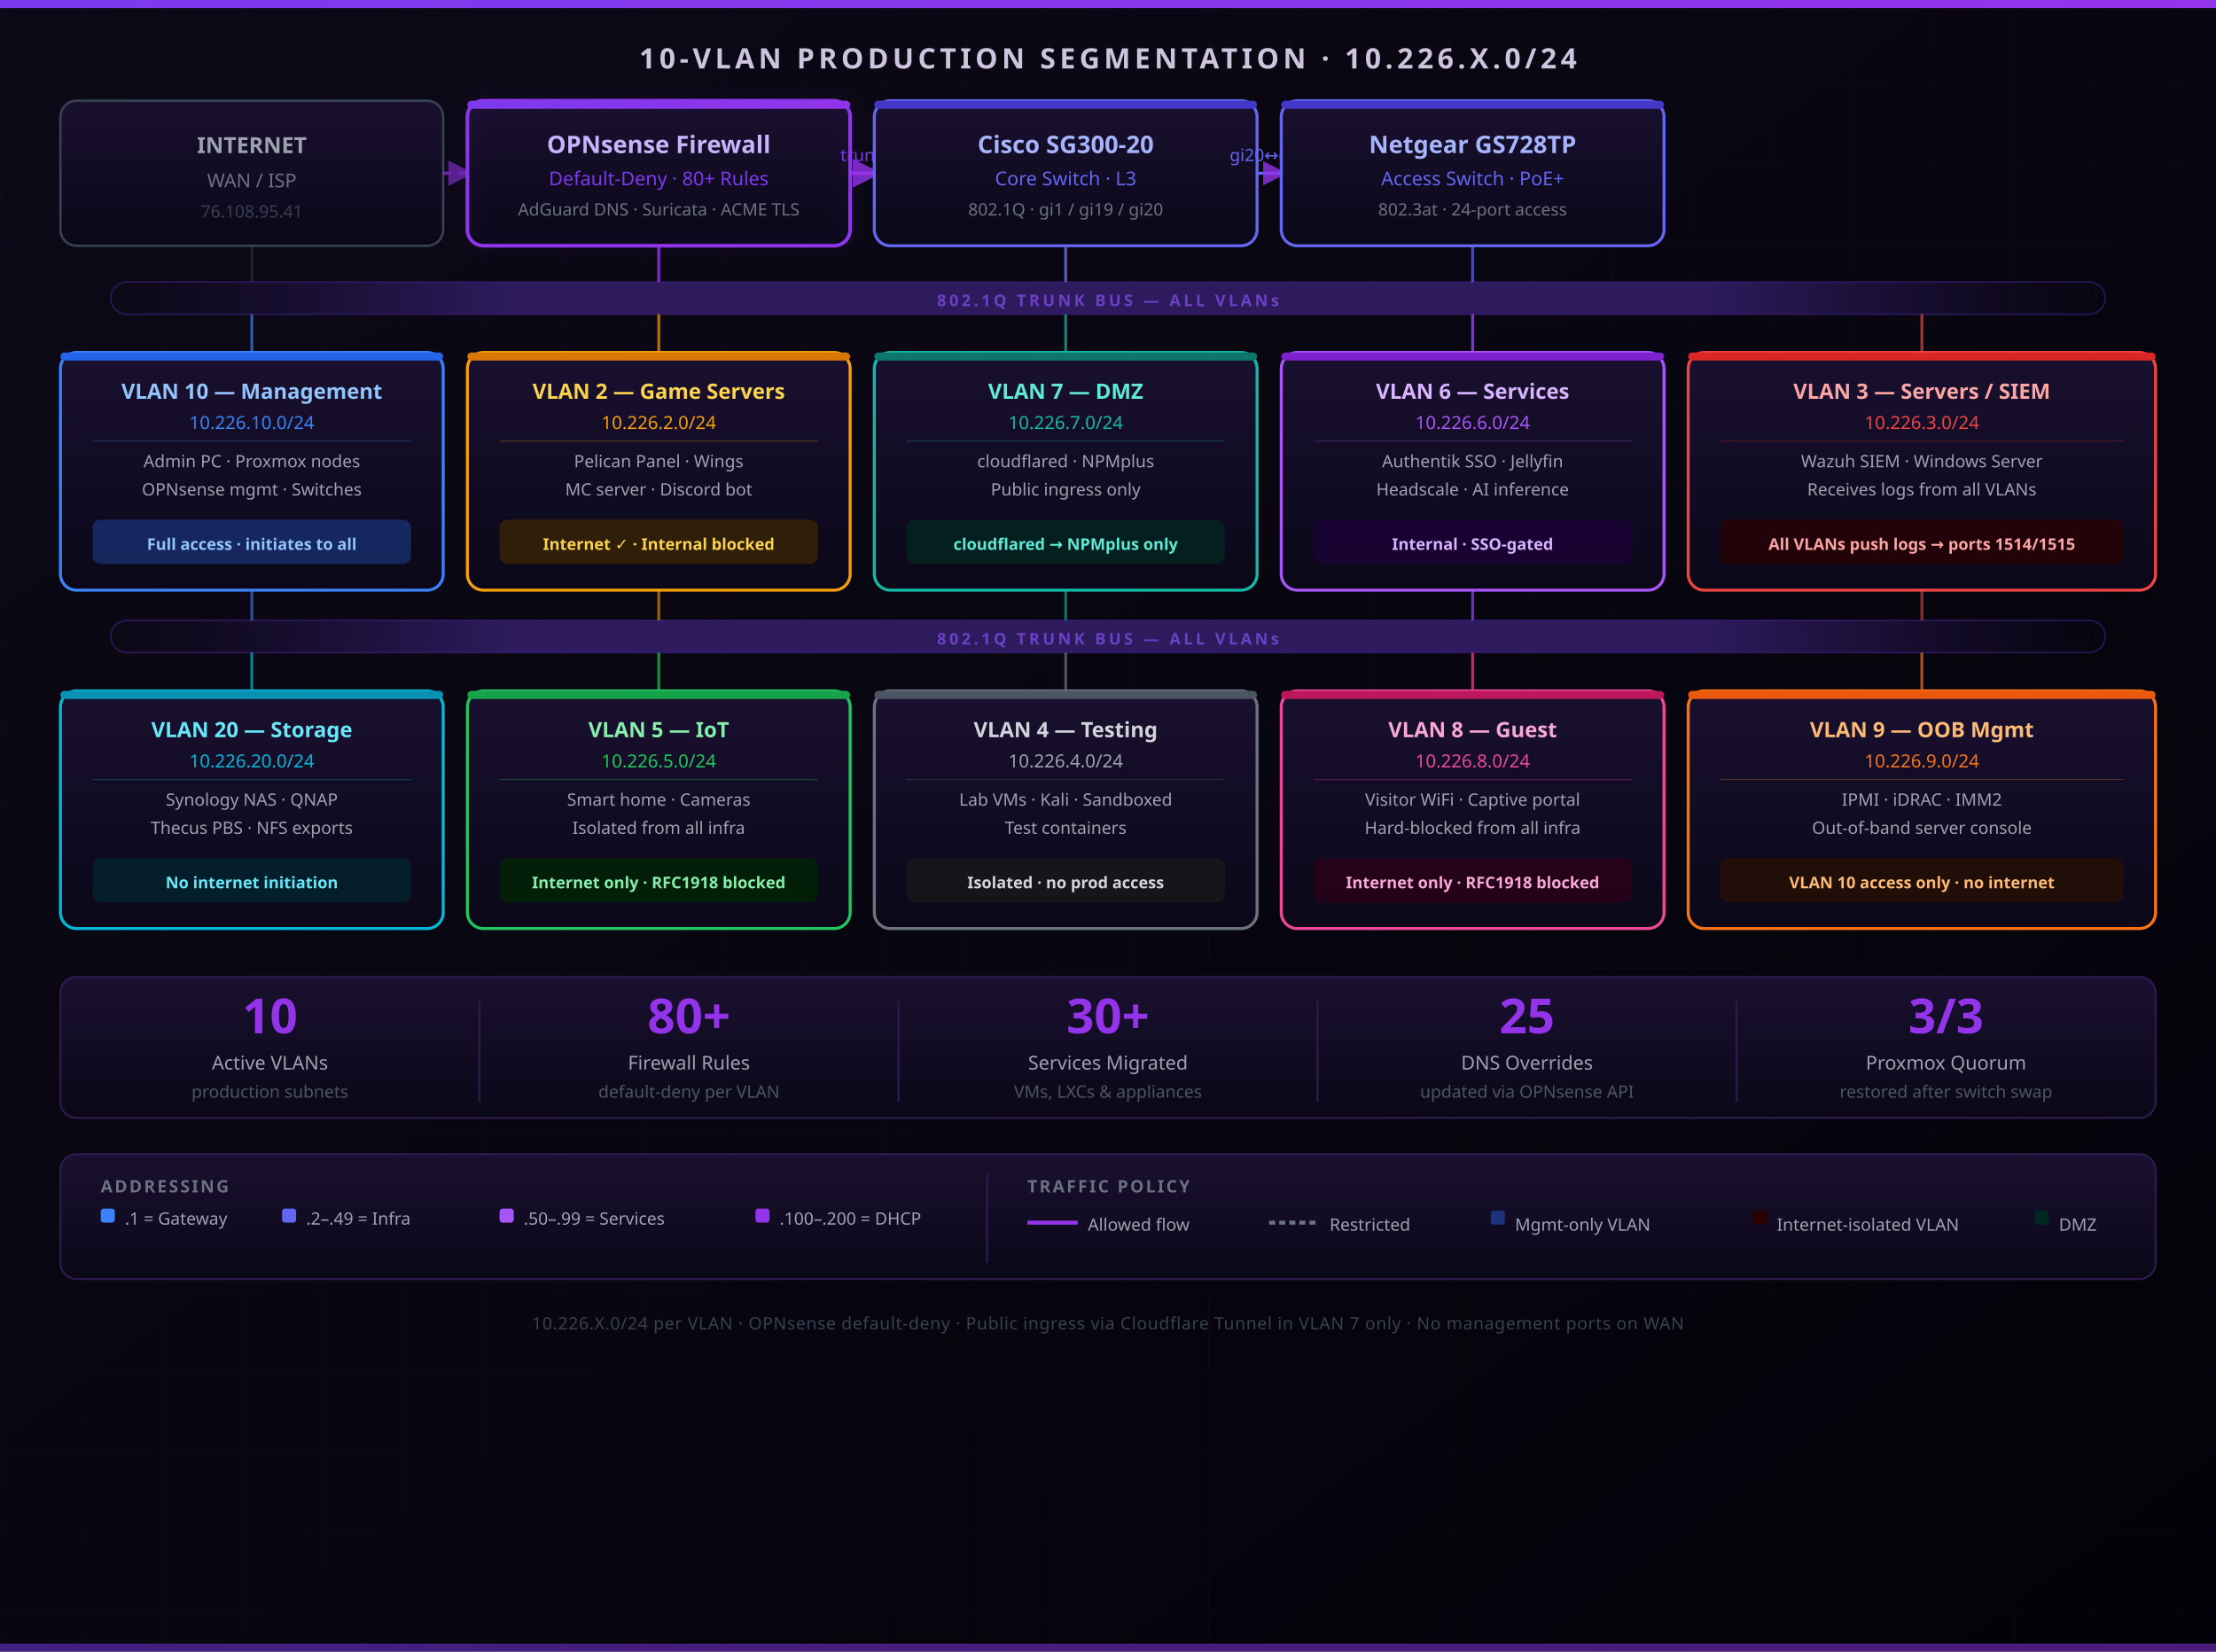
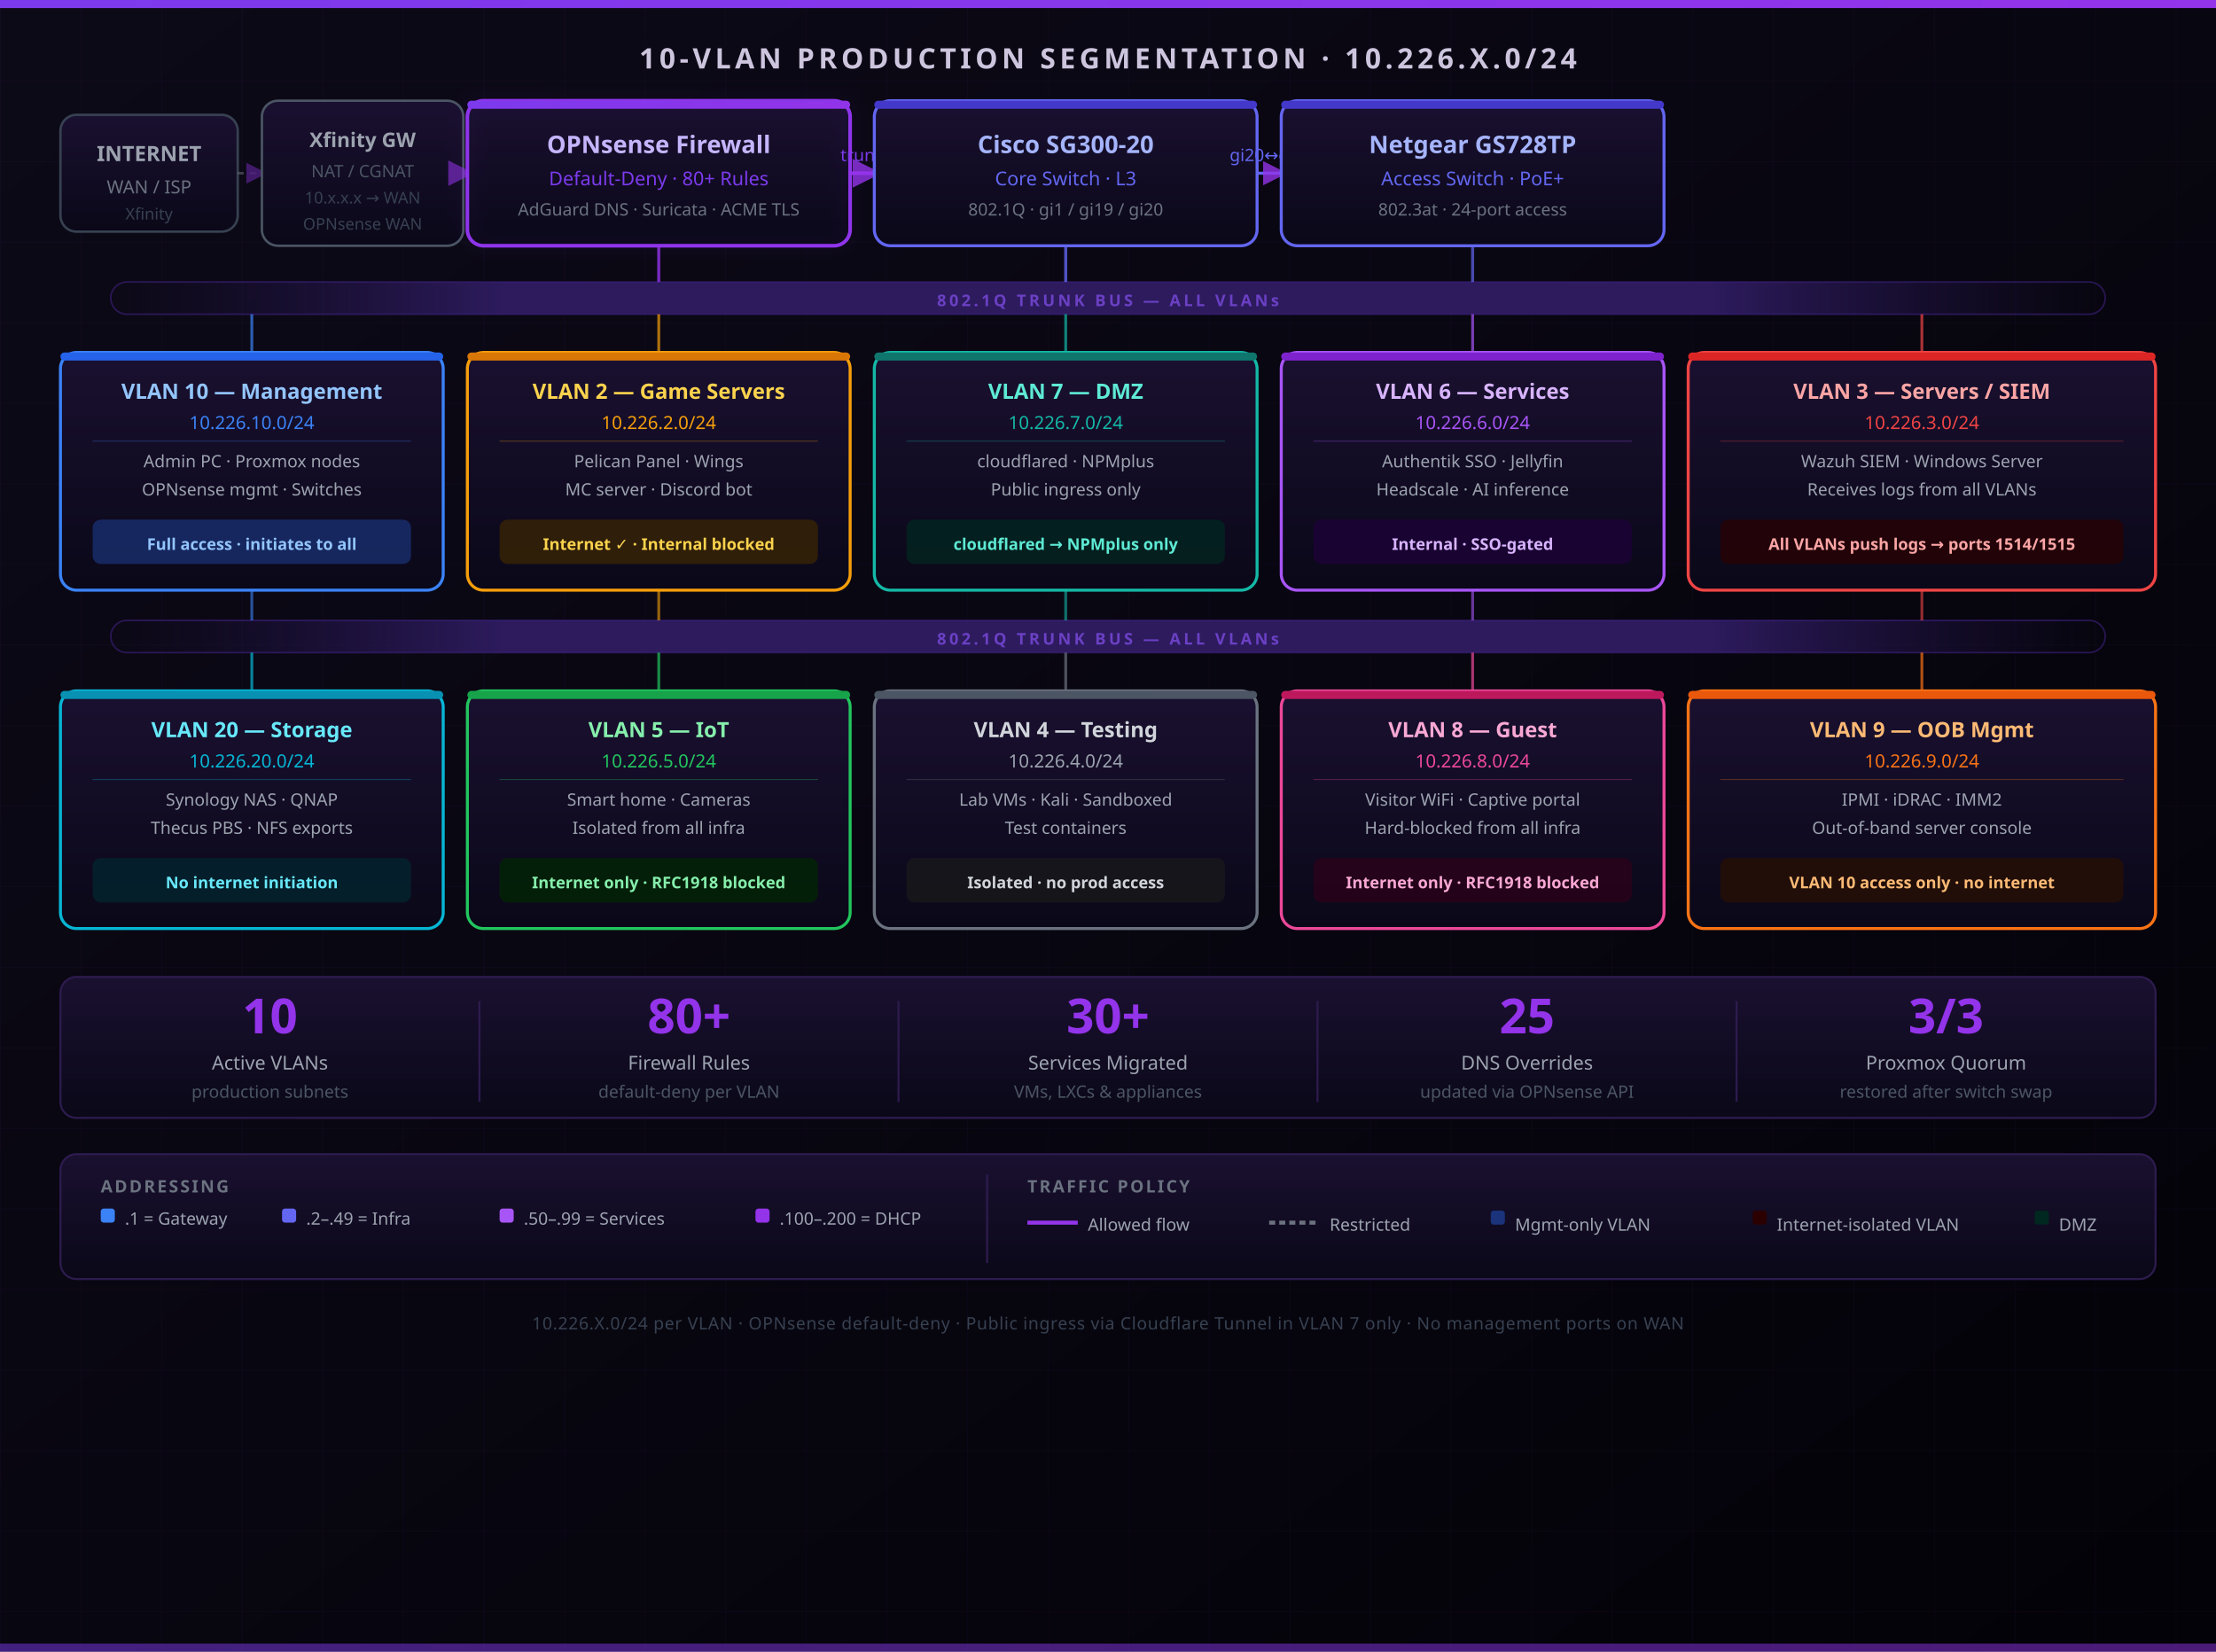
<svg xmlns="http://www.w3.org/2000/svg" width="1100" height="820" viewBox="0 0 1100 820" font-family="'Segoe UI', system-ui, sans-serif">
  <defs>
    <linearGradient id="bg" x1="0" y1="0" x2="1" y2="1" gradientUnits="objectBoundingBox">
      <stop offset="0%" stop-color="#0d0a18" />
      <stop offset="100%" stop-color="#030208" />
    </linearGradient>
    <linearGradient id="cardg" x1="0" y1="0" x2="0" y2="1" gradientUnits="objectBoundingBox">
      <stop offset="0%" stop-color="#1a1030" />
      <stop offset="100%" stop-color="#0a0818" />
    </linearGradient>
    <linearGradient id="purpleBar" x1="0" y1="0" x2="1" y2="0" gradientUnits="objectBoundingBox">
      <stop offset="0%" stop-color="#7c3aed" />
      <stop offset="100%" stop-color="#9333ea" />
    </linearGradient>
    <linearGradient id="busBar" x1="0" y1="0" x2="1" y2="0" gradientUnits="objectBoundingBox">
      <stop offset="0%" stop-color="#1e1040" stop-opacity="0" />
      <stop offset="20%" stop-color="#2d1b5e" />
      <stop offset="80%" stop-color="#2d1b5e" />
      <stop offset="100%" stop-color="#1e1040" stop-opacity="0" />
    </linearGradient>
    <pattern id="grid" width="40" height="40" patternUnits="userSpaceOnUse">
      <path d="M 40 0 L 0 0 0 40" fill="none" stroke="#9333ea" stroke-width="0.15" opacity="0.2" />
    </pattern>
    <filter id="softglow">
      <feGaussianBlur in="SourceGraphic" stdDeviation="5" result="b" />
      <feMerge>
        <feMergeNode in="b" />
        <feMergeNode in="SourceGraphic" />
      </feMerge>
    </filter>
    <marker id="arr" markerWidth="8" markerHeight="8" refX="6" refY="4" orient="auto">
      <path d="M0,0 L0,8 L8,4 z" fill="#9333ea" opacity="0.8" />
    </marker>
    <marker id="arrteal" markerWidth="8" markerHeight="8" refX="6" refY="4" orient="auto">
      <path d="M0,0 L0,8 L8,4 z" fill="#14b8a6" opacity="0.8" />
    </marker>
  </defs>
  <rect width="1100" height="820" fill="url(#bg)" />
  <rect width="1100" height="820" fill="url(#grid)" />
  <rect x="0" y="0" width="1100" height="4" fill="url(#purpleBar)" />
  <text x="550" y="34" text-anchor="middle" fill="#e2d9f3" font-size="14" font-weight="700" letter-spacing="2" opacity="0.9">10-VLAN PRODUCTION SEGMENTATION  ·  10.226.X.0/24</text>
-   <rect x="30" y="50" width="190" height="72" rx="8" fill="url(#cardg)" stroke="#374151" stroke-width="1.2" />
-   <text x="125" y="76" text-anchor="middle" fill="#9ca3af" font-size="11" font-weight="700">INTERNET</text>
-   <text x="125" y="93" text-anchor="middle" fill="#6b7280" font-size="9.5">WAN / ISP</text>
-   <text x="125" y="108" text-anchor="middle" fill="#374151" font-size="8.5">76.108.95.41</text>
-   <line x1="220" y1="86" x2="232" y2="86" stroke="#9333ea" stroke-width="1.6" stroke-dasharray="4,3" marker-end="url(#arr)" opacity="0.7" />
+   <rect x="30" y="57" width="88" height="58" rx="8" fill="url(#cardg)" stroke="#374151" stroke-width="1.2" />
+   <text x="74" y="80" text-anchor="middle" fill="#9ca3af" font-size="10.5" font-weight="700">INTERNET</text>
+   <text x="74" y="96" text-anchor="middle" fill="#6b7280" font-size="9">WAN / ISP</text>
+   <text x="74" y="109" text-anchor="middle" fill="#374151" font-size="8">Xfinity</text>
+   <line x1="118" y1="86" x2="130" y2="86" stroke="#6b7280" stroke-width="1.3" stroke-dasharray="3,3" marker-end="url(#arr)" opacity="0.5" />
+   <rect x="130" y="50" width="100" height="72" rx="8" fill="url(#cardg)" stroke="#4b5563" stroke-width="1.2" />
+   <text x="180" y="73" text-anchor="middle" fill="#9ca3af" font-size="10" font-weight="700">Xfinity GW</text>
+   <text x="180" y="88" text-anchor="middle" fill="#4b5563" font-size="8.5">NAT / CGNAT</text>
+   <text x="180" y="101" text-anchor="middle" fill="#374151" font-size="8">10.x.x.x → WAN</text>
+   <text x="180" y="114" text-anchor="middle" fill="#374151" font-size="8">OPNsense WAN</text>
+   <line x1="230" y1="86" x2="232" y2="86" stroke="#9333ea" stroke-width="1.6" stroke-dasharray="4,3" marker-end="url(#arr)" opacity="0.7" />
  <rect x="232" y="50" width="190" height="72" rx="8" fill="url(#cardg)" stroke="#9333ea" stroke-width="1.8" />
  <rect x="232" y="50" width="190" height="4" rx="2" fill="url(#purpleBar)" />
  <rect x="232" y="50" width="190" height="72" rx="8" fill="none" stroke="#7c3aed" stroke-width="1" opacity="0.3" filter="url(#softglow)" />
  <text x="327" y="76" text-anchor="middle" fill="#c4b5fd" font-size="12" font-weight="700">OPNsense Firewall</text>
  <text x="327" y="92" text-anchor="middle" fill="#7c3aed" font-size="9.5">Default-Deny · 80+ Rules</text>
  <text x="327" y="107" text-anchor="middle" fill="#6b7280" font-size="8.5">AdGuard DNS · Suricata · ACME TLS</text>
  <line x1="422" y1="86" x2="434" y2="86" stroke="#9333ea" stroke-width="1.8" marker-end="url(#arr)" />
  <text x="428" y="80" text-anchor="middle" fill="#7c3aed" font-size="8.5">trunk</text>
  <rect x="434" y="50" width="190" height="72" rx="8" fill="url(#cardg)" stroke="#6366f1" stroke-width="1.5" />
  <rect x="434" y="50" width="190" height="4" rx="2" fill="#4338ca" />
  <text x="529" y="76" text-anchor="middle" fill="#a5b4fc" font-size="12" font-weight="700">Cisco SG300-20</text>
  <text x="529" y="92" text-anchor="middle" fill="#6366f1" font-size="9.5">Core Switch · L3</text>
  <text x="529" y="107" text-anchor="middle" fill="#6b7280" font-size="8.5">802.1Q · gi1 / gi19 / gi20</text>
  <line x1="624" y1="86" x2="636" y2="86" stroke="#6366f1" stroke-width="1.5" marker-end="url(#arr)" />
  <text x="630" y="80" text-anchor="middle" fill="#6366f1" font-size="8.5">gi20↔g23</text>
  <rect x="636" y="50" width="190" height="72" rx="8" fill="url(#cardg)" stroke="#6366f1" stroke-width="1.5" />
  <rect x="636" y="50" width="190" height="4" rx="2" fill="#4338ca" />
  <text x="731" y="76" text-anchor="middle" fill="#a5b4fc" font-size="12" font-weight="700">Netgear GS728TP</text>
  <text x="731" y="92" text-anchor="middle" fill="#6366f1" font-size="9.5">Access Switch · PoE+</text>
  <text x="731" y="107" text-anchor="middle" fill="#6b7280" font-size="8.5">802.3at · 24-port access</text>
  <rect x="55" y="140" width="990" height="16" rx="8" fill="url(#busBar)" />
  <rect x="55" y="140" width="990" height="16" rx="8" fill="none" stroke="#3d2080" stroke-width="0.8" opacity="0.6" />
  <text x="550" y="152" text-anchor="middle" fill="#6b40c4" font-size="8" font-weight="600" letter-spacing="1.5">802.1Q TRUNK BUS — ALL VLANs</text>
-   <line x1="125" y1="122" x2="125" y2="140" stroke="#374151" stroke-width="1.2" opacity="0.5" />
  <line x1="327" y1="122" x2="327" y2="140" stroke="#9333ea" stroke-width="1.5" opacity="0.8" />
  <line x1="529" y1="122" x2="529" y2="140" stroke="#6366f1" stroke-width="1.5" opacity="0.8" />
  <line x1="731" y1="122" x2="731" y2="140" stroke="#6366f1" stroke-width="1.5" opacity="0.7" />
  <line x1="125" y1="156" x2="125" y2="175" stroke="#3b82f6" stroke-width="1.4" opacity="0.7" />
  <line x1="327" y1="156" x2="327" y2="175" stroke="#f59e0b" stroke-width="1.4" opacity="0.7" />
  <line x1="529" y1="156" x2="529" y2="175" stroke="#14b8a6" stroke-width="1.4" opacity="0.7" />
  <line x1="731" y1="156" x2="731" y2="175" stroke="#a855f7" stroke-width="1.4" opacity="0.7" />
  <line x1="954" y1="156" x2="954" y2="175" stroke="#ef4444" stroke-width="1.4" opacity="0.7" />
  <rect x="30" y="175" width="190" height="118" rx="8" fill="url(#cardg)" stroke="#3b82f6" stroke-width="1.5" />
  <rect x="30" y="175" width="190" height="4" rx="2" fill="#2563eb" />
  <text x="125" y="198" text-anchor="middle" fill="#93c5fd" font-size="10.5" font-weight="700">VLAN 10 — Management</text>
  <text x="125" y="213" text-anchor="middle" fill="#3b82f6" font-size="9">10.226.10.0/24</text>
  <line x1="46" y1="219" x2="204" y2="219" stroke="#3b82f6" stroke-width="0.5" opacity="0.3" />
  <text x="125" y="232" text-anchor="middle" fill="#9ca3af" font-size="8.5">Admin PC · Proxmox nodes</text>
  <text x="125" y="246" text-anchor="middle" fill="#9ca3af" font-size="8.5">OPNsense mgmt · Switches</text>
  <rect x="46" y="258" width="158" height="22" rx="4" fill="#1a337a" opacity="0.7" />
  <text x="125" y="273" text-anchor="middle" fill="#93c5fd" font-size="8" font-weight="600">Full access · initiates to all</text>
  <rect x="232" y="175" width="190" height="118" rx="8" fill="url(#cardg)" stroke="#f59e0b" stroke-width="1.5" />
  <rect x="232" y="175" width="190" height="4" rx="2" fill="#d97706" />
  <text x="327" y="198" text-anchor="middle" fill="#fcd34d" font-size="10.5" font-weight="700">VLAN 2 — Game Servers</text>
  <text x="327" y="213" text-anchor="middle" fill="#f59e0b" font-size="9">10.226.2.0/24</text>
  <line x1="248" y1="219" x2="406" y2="219" stroke="#f59e0b" stroke-width="0.5" opacity="0.3" />
  <text x="327" y="232" text-anchor="middle" fill="#9ca3af" font-size="8.5">Pelican Panel · Wings</text>
  <text x="327" y="246" text-anchor="middle" fill="#9ca3af" font-size="8.5">MC server · Discord bot</text>
  <rect x="248" y="258" width="158" height="22" rx="4" fill="#3d2600" opacity="0.7" />
  <text x="327" y="273" text-anchor="middle" fill="#fcd34d" font-size="8" font-weight="600">Internet ✓ · Internal blocked</text>
  <rect x="434" y="175" width="190" height="118" rx="8" fill="url(#cardg)" stroke="#14b8a6" stroke-width="1.5" />
  <rect x="434" y="175" width="190" height="4" rx="2" fill="#0f766e" />
  <text x="529" y="198" text-anchor="middle" fill="#5eead4" font-size="10.5" font-weight="700">VLAN 7 — DMZ</text>
  <text x="529" y="213" text-anchor="middle" fill="#14b8a6" font-size="9">10.226.7.0/24</text>
  <line x1="450" y1="219" x2="608" y2="219" stroke="#14b8a6" stroke-width="0.5" opacity="0.3" />
  <text x="529" y="232" text-anchor="middle" fill="#9ca3af" font-size="8.5">cloudflared · NPMplus</text>
  <text x="529" y="246" text-anchor="middle" fill="#9ca3af" font-size="8.5">Public ingress only</text>
  <rect x="450" y="258" width="158" height="22" rx="4" fill="#002820" opacity="0.7" />
  <text x="529" y="273" text-anchor="middle" fill="#5eead4" font-size="8" font-weight="600">cloudflared → NPMplus only</text>
  <rect x="636" y="175" width="190" height="118" rx="8" fill="url(#cardg)" stroke="#a855f7" stroke-width="1.5" />
  <rect x="636" y="175" width="190" height="4" rx="2" fill="#7e22ce" />
  <text x="731" y="198" text-anchor="middle" fill="#d8b4fe" font-size="10.5" font-weight="700">VLAN 6 — Services</text>
  <text x="731" y="213" text-anchor="middle" fill="#a855f7" font-size="9">10.226.6.0/24</text>
  <line x1="652" y1="219" x2="810" y2="219" stroke="#a855f7" stroke-width="0.5" opacity="0.3" />
  <text x="731" y="232" text-anchor="middle" fill="#9ca3af" font-size="8.5">Authentik SSO · Jellyfin</text>
  <text x="731" y="246" text-anchor="middle" fill="#9ca3af" font-size="8.5">Headscale · AI inference</text>
  <rect x="652" y="258" width="158" height="22" rx="4" fill="#1e003a" opacity="0.7" />
  <text x="731" y="273" text-anchor="middle" fill="#d8b4fe" font-size="8" font-weight="600">Internal · SSO-gated</text>
  <rect x="838" y="175" width="232" height="118" rx="8" fill="url(#cardg)" stroke="#ef4444" stroke-width="1.5" />
  <rect x="838" y="175" width="232" height="4" rx="2" fill="#dc2626" />
  <text x="954" y="198" text-anchor="middle" fill="#fca5a5" font-size="10.5" font-weight="700">VLAN 3 — Servers / SIEM</text>
  <text x="954" y="213" text-anchor="middle" fill="#ef4444" font-size="9">10.226.3.0/24</text>
  <line x1="854" y1="219" x2="1054" y2="219" stroke="#ef4444" stroke-width="0.5" opacity="0.3" />
  <text x="954" y="232" text-anchor="middle" fill="#9ca3af" font-size="8.5">Wazuh SIEM · Windows Server</text>
  <text x="954" y="246" text-anchor="middle" fill="#9ca3af" font-size="8.5">Receives logs from all VLANs</text>
  <rect x="854" y="258" width="200" height="22" rx="4" fill="#2a0000" opacity="0.7" />
  <text x="954" y="273" text-anchor="middle" fill="#fca5a5" font-size="8" font-weight="600">All VLANs push logs → ports 1514/1515</text>
  <rect x="55" y="308" width="990" height="16" rx="8" fill="url(#busBar)" />
  <rect x="55" y="308" width="990" height="16" rx="8" fill="none" stroke="#3d2080" stroke-width="0.8" opacity="0.6" />
  <text x="550" y="320" text-anchor="middle" fill="#6b40c4" font-size="8" font-weight="600" letter-spacing="1.5">802.1Q TRUNK BUS — ALL VLANs</text>
  <line x1="125" y1="293" x2="125" y2="308" stroke="#3b82f6" stroke-width="1.4" opacity="0.6" />
  <line x1="327" y1="293" x2="327" y2="308" stroke="#f59e0b" stroke-width="1.4" opacity="0.6" />
  <line x1="529" y1="293" x2="529" y2="308" stroke="#14b8a6" stroke-width="1.4" opacity="0.6" />
  <line x1="731" y1="293" x2="731" y2="308" stroke="#a855f7" stroke-width="1.4" opacity="0.6" />
  <line x1="954" y1="293" x2="954" y2="308" stroke="#ef4444" stroke-width="1.4" opacity="0.6" />
  <line x1="125" y1="324" x2="125" y2="343" stroke="#06b6d4" stroke-width="1.4" opacity="0.7" />
  <line x1="327" y1="324" x2="327" y2="343" stroke="#22c55e" stroke-width="1.4" opacity="0.7" />
  <line x1="529" y1="324" x2="529" y2="343" stroke="#6b7280" stroke-width="1.4" opacity="0.7" />
  <line x1="731" y1="324" x2="731" y2="343" stroke="#ec4899" stroke-width="1.4" opacity="0.7" />
  <line x1="954" y1="324" x2="954" y2="343" stroke="#f97316" stroke-width="1.4" opacity="0.7" />
  <rect x="30" y="343" width="190" height="118" rx="8" fill="url(#cardg)" stroke="#06b6d4" stroke-width="1.5" />
  <rect x="30" y="343" width="190" height="4" rx="2" fill="#0891b2" />
  <text x="125" y="366" text-anchor="middle" fill="#67e8f9" font-size="10.5" font-weight="700">VLAN 20 — Storage</text>
  <text x="125" y="381" text-anchor="middle" fill="#06b6d4" font-size="9">10.226.20.0/24</text>
  <line x1="46" y1="387" x2="204" y2="387" stroke="#06b6d4" stroke-width="0.5" opacity="0.3" />
  <text x="125" y="400" text-anchor="middle" fill="#9ca3af" font-size="8.5">Synology NAS · QNAP</text>
  <text x="125" y="414" text-anchor="middle" fill="#9ca3af" font-size="8.5">Thecus PBS · NFS exports</text>
  <rect x="46" y="426" width="158" height="22" rx="4" fill="#002830" opacity="0.7" />
  <text x="125" y="441" text-anchor="middle" fill="#67e8f9" font-size="8" font-weight="600">No internet initiation</text>
  <rect x="232" y="343" width="190" height="118" rx="8" fill="url(#cardg)" stroke="#22c55e" stroke-width="1.5" />
  <rect x="232" y="343" width="190" height="4" rx="2" fill="#16a34a" />
  <text x="327" y="366" text-anchor="middle" fill="#86efac" font-size="10.5" font-weight="700">VLAN 5 — IoT</text>
  <text x="327" y="381" text-anchor="middle" fill="#22c55e" font-size="9">10.226.5.0/24</text>
  <line x1="248" y1="387" x2="406" y2="387" stroke="#22c55e" stroke-width="0.5" opacity="0.3" />
  <text x="327" y="400" text-anchor="middle" fill="#9ca3af" font-size="8.5">Smart home · Cameras</text>
  <text x="327" y="414" text-anchor="middle" fill="#9ca3af" font-size="8.5">Isolated from all infra</text>
  <rect x="248" y="426" width="158" height="22" rx="4" fill="#002800" opacity="0.7" />
  <text x="327" y="441" text-anchor="middle" fill="#86efac" font-size="8" font-weight="600">Internet only · RFC1918 blocked</text>
  <rect x="434" y="343" width="190" height="118" rx="8" fill="url(#cardg)" stroke="#6b7280" stroke-width="1.5" />
  <rect x="434" y="343" width="190" height="4" rx="2" fill="#4b5563" />
  <text x="529" y="366" text-anchor="middle" fill="#d1d5db" font-size="10.5" font-weight="700">VLAN 4 — Testing</text>
  <text x="529" y="381" text-anchor="middle" fill="#9ca3af" font-size="9">10.226.4.0/24</text>
  <line x1="450" y1="387" x2="608" y2="387" stroke="#6b7280" stroke-width="0.5" opacity="0.3" />
  <text x="529" y="400" text-anchor="middle" fill="#9ca3af" font-size="8.5">Lab VMs · Kali · Sandboxed</text>
  <text x="529" y="414" text-anchor="middle" fill="#9ca3af" font-size="8.5">Test containers</text>
  <rect x="450" y="426" width="158" height="22" rx="4" fill="#1a1a1a" opacity="0.7" />
  <text x="529" y="441" text-anchor="middle" fill="#d1d5db" font-size="8" font-weight="600">Isolated · no prod access</text>
  <rect x="636" y="343" width="190" height="118" rx="8" fill="url(#cardg)" stroke="#ec4899" stroke-width="1.5" />
  <rect x="636" y="343" width="190" height="4" rx="2" fill="#be185d" />
  <text x="731" y="366" text-anchor="middle" fill="#f9a8d4" font-size="10.5" font-weight="700">VLAN 8 — Guest</text>
  <text x="731" y="381" text-anchor="middle" fill="#ec4899" font-size="9">10.226.8.0/24</text>
  <line x1="652" y1="387" x2="810" y2="387" stroke="#ec4899" stroke-width="0.5" opacity="0.3" />
  <text x="731" y="400" text-anchor="middle" fill="#9ca3af" font-size="8.5">Visitor WiFi · Captive portal</text>
  <text x="731" y="414" text-anchor="middle" fill="#9ca3af" font-size="8.5">Hard-blocked from all infra</text>
  <rect x="652" y="426" width="158" height="22" rx="4" fill="#2e001a" opacity="0.7" />
  <text x="731" y="441" text-anchor="middle" fill="#f9a8d4" font-size="8" font-weight="600">Internet only · RFC1918 blocked</text>
  <rect x="838" y="343" width="232" height="118" rx="8" fill="url(#cardg)" stroke="#f97316" stroke-width="1.5" />
  <rect x="838" y="343" width="232" height="4" rx="2" fill="#ea580c" />
  <text x="954" y="366" text-anchor="middle" fill="#fdba74" font-size="10.5" font-weight="700">VLAN 9 — OOB Mgmt</text>
  <text x="954" y="381" text-anchor="middle" fill="#f97316" font-size="9">10.226.9.0/24</text>
  <line x1="854" y1="387" x2="1054" y2="387" stroke="#f97316" stroke-width="0.5" opacity="0.3" />
  <text x="954" y="400" text-anchor="middle" fill="#9ca3af" font-size="8.5">IPMI · iDRAC · IMM2</text>
  <text x="954" y="414" text-anchor="middle" fill="#9ca3af" font-size="8.5">Out-of-band server console</text>
  <rect x="854" y="426" width="200" height="22" rx="4" fill="#2a1000" opacity="0.7" />
  <text x="954" y="441" text-anchor="middle" fill="#fdba74" font-size="8" font-weight="600">VLAN 10 access only · no internet</text>
  <rect x="30" y="485" width="1040" height="70" rx="8" fill="url(#cardg)" stroke="#2d1b4e" stroke-width="1" />
  <text x="134" y="513" text-anchor="middle" fill="#9333ea" font-size="24" font-weight="800">10</text>
  <text x="134" y="531" text-anchor="middle" fill="#9ca3af" font-size="9.5">Active VLANs</text>
  <text x="134" y="545" text-anchor="middle" fill="#4b5563" font-size="8.5">production subnets</text>
  <line x1="238" y1="497" x2="238" y2="547" stroke="#2d1b4e" stroke-width="1" />
  <text x="342" y="513" text-anchor="middle" fill="#9333ea" font-size="24" font-weight="800">80+</text>
  <text x="342" y="531" text-anchor="middle" fill="#9ca3af" font-size="9.5">Firewall Rules</text>
  <text x="342" y="545" text-anchor="middle" fill="#4b5563" font-size="8.5">default-deny per VLAN</text>
  <line x1="446" y1="497" x2="446" y2="547" stroke="#2d1b4e" stroke-width="1" />
  <text x="550" y="513" text-anchor="middle" fill="#9333ea" font-size="24" font-weight="800">30+</text>
  <text x="550" y="531" text-anchor="middle" fill="#9ca3af" font-size="9.5">Services Migrated</text>
  <text x="550" y="545" text-anchor="middle" fill="#4b5563" font-size="8.5">VMs, LXCs &amp; appliances</text>
  <line x1="654" y1="497" x2="654" y2="547" stroke="#2d1b4e" stroke-width="1" />
  <text x="758" y="513" text-anchor="middle" fill="#9333ea" font-size="24" font-weight="800">25</text>
  <text x="758" y="531" text-anchor="middle" fill="#9ca3af" font-size="9.5">DNS Overrides</text>
  <text x="758" y="545" text-anchor="middle" fill="#4b5563" font-size="8.5">updated via OPNsense API</text>
  <line x1="862" y1="497" x2="862" y2="547" stroke="#2d1b4e" stroke-width="1" />
  <text x="966" y="513" text-anchor="middle" fill="#9333ea" font-size="24" font-weight="800">3/3</text>
  <text x="966" y="531" text-anchor="middle" fill="#9ca3af" font-size="9.5">Proxmox Quorum</text>
  <text x="966" y="545" text-anchor="middle" fill="#4b5563" font-size="8.5">restored after switch swap</text>
  <rect x="30" y="573" width="1040" height="62" rx="8" fill="url(#cardg)" stroke="#2d1b4e" stroke-width="1" />
  <text x="50" y="592" fill="#6b7280" font-size="8.5" font-weight="700" letter-spacing="1">ADDRESSING</text>
  <rect x="50" y="600" width="7" height="7" rx="1.5" fill="#3b82f6" />
  <text x="62" y="608" fill="#9ca3af" font-size="8.5">.1 = Gateway</text>
  <rect x="140" y="600" width="7" height="7" rx="1.5" fill="#6366f1" />
  <text x="152" y="608" fill="#9ca3af" font-size="8.5">.2–.49 = Infra</text>
  <rect x="248" y="600" width="7" height="7" rx="1.5" fill="#a855f7" />
  <text x="260" y="608" fill="#9ca3af" font-size="8.5">.50–.99 = Services</text>
  <rect x="375" y="600" width="7" height="7" rx="1.5" fill="#9333ea" />
  <text x="387" y="608" fill="#9ca3af" font-size="8.5">.100–.200 = DHCP</text>
  <line x1="490" y1="583" x2="490" y2="627" stroke="#2d1b4e" stroke-width="1" />
  <text x="510" y="592" fill="#6b7280" font-size="8.5" font-weight="700" letter-spacing="1">TRAFFIC POLICY</text>
  <line x1="510" y1="607" x2="535" y2="607" stroke="#9333ea" stroke-width="2" />
  <text x="540" y="611" fill="#9ca3af" font-size="8.5">Allowed flow</text>
  <line x1="630" y1="607" x2="655" y2="607" stroke="#6b7280" stroke-width="2" stroke-dasharray="3,2" />
  <text x="660" y="611" fill="#9ca3af" font-size="8.5">Restricted</text>
  <rect x="740" y="601" width="7" height="7" rx="1.5" fill="#1a337a" />
  <text x="752" y="611" fill="#9ca3af" font-size="8.5">Mgmt-only VLAN</text>
  <rect x="870" y="601" width="7" height="7" rx="1.5" fill="#2a0000" />
  <text x="882" y="611" fill="#9ca3af" font-size="8.5">Internet-isolated VLAN</text>
  <rect x="1010" y="601" width="7" height="7" rx="1.5" fill="#002820" />
  <text x="1022" y="611" fill="#9ca3af" font-size="8.5">DMZ</text>
  <text x="550" y="660" text-anchor="middle" fill="#374151" font-size="8.5" letter-spacing="0.3">10.226.X.0/24 per VLAN · OPNsense default-deny · Public ingress via Cloudflare Tunnel in VLAN 7 only · No management ports on WAN</text>
  <rect x="0" y="816" width="1100" height="4" fill="url(#purpleBar)" opacity="0.5" />
</svg>
